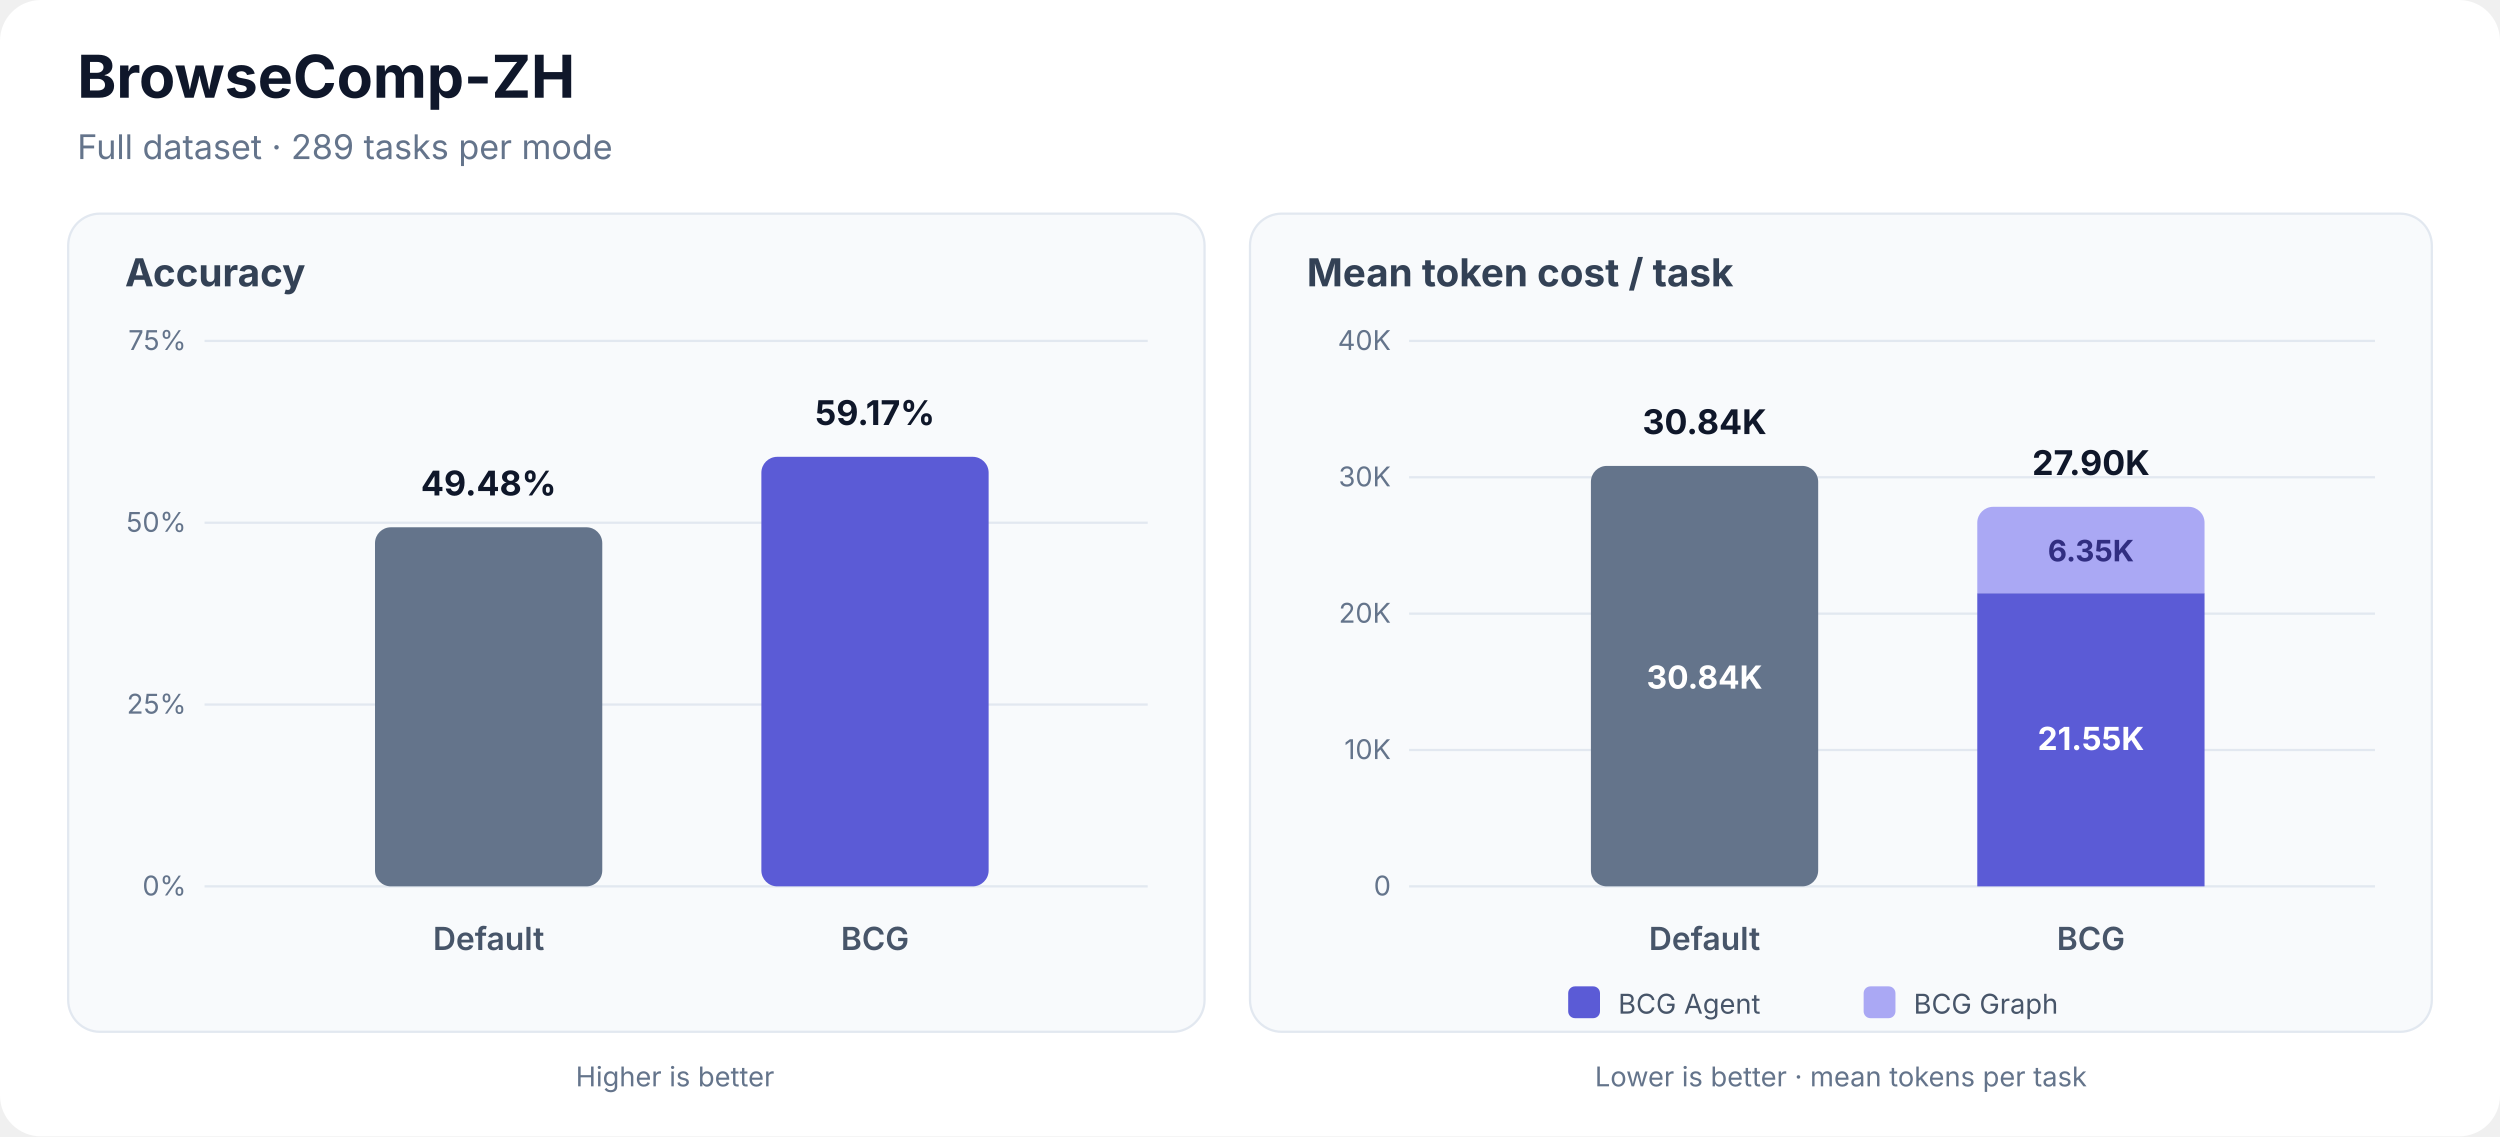
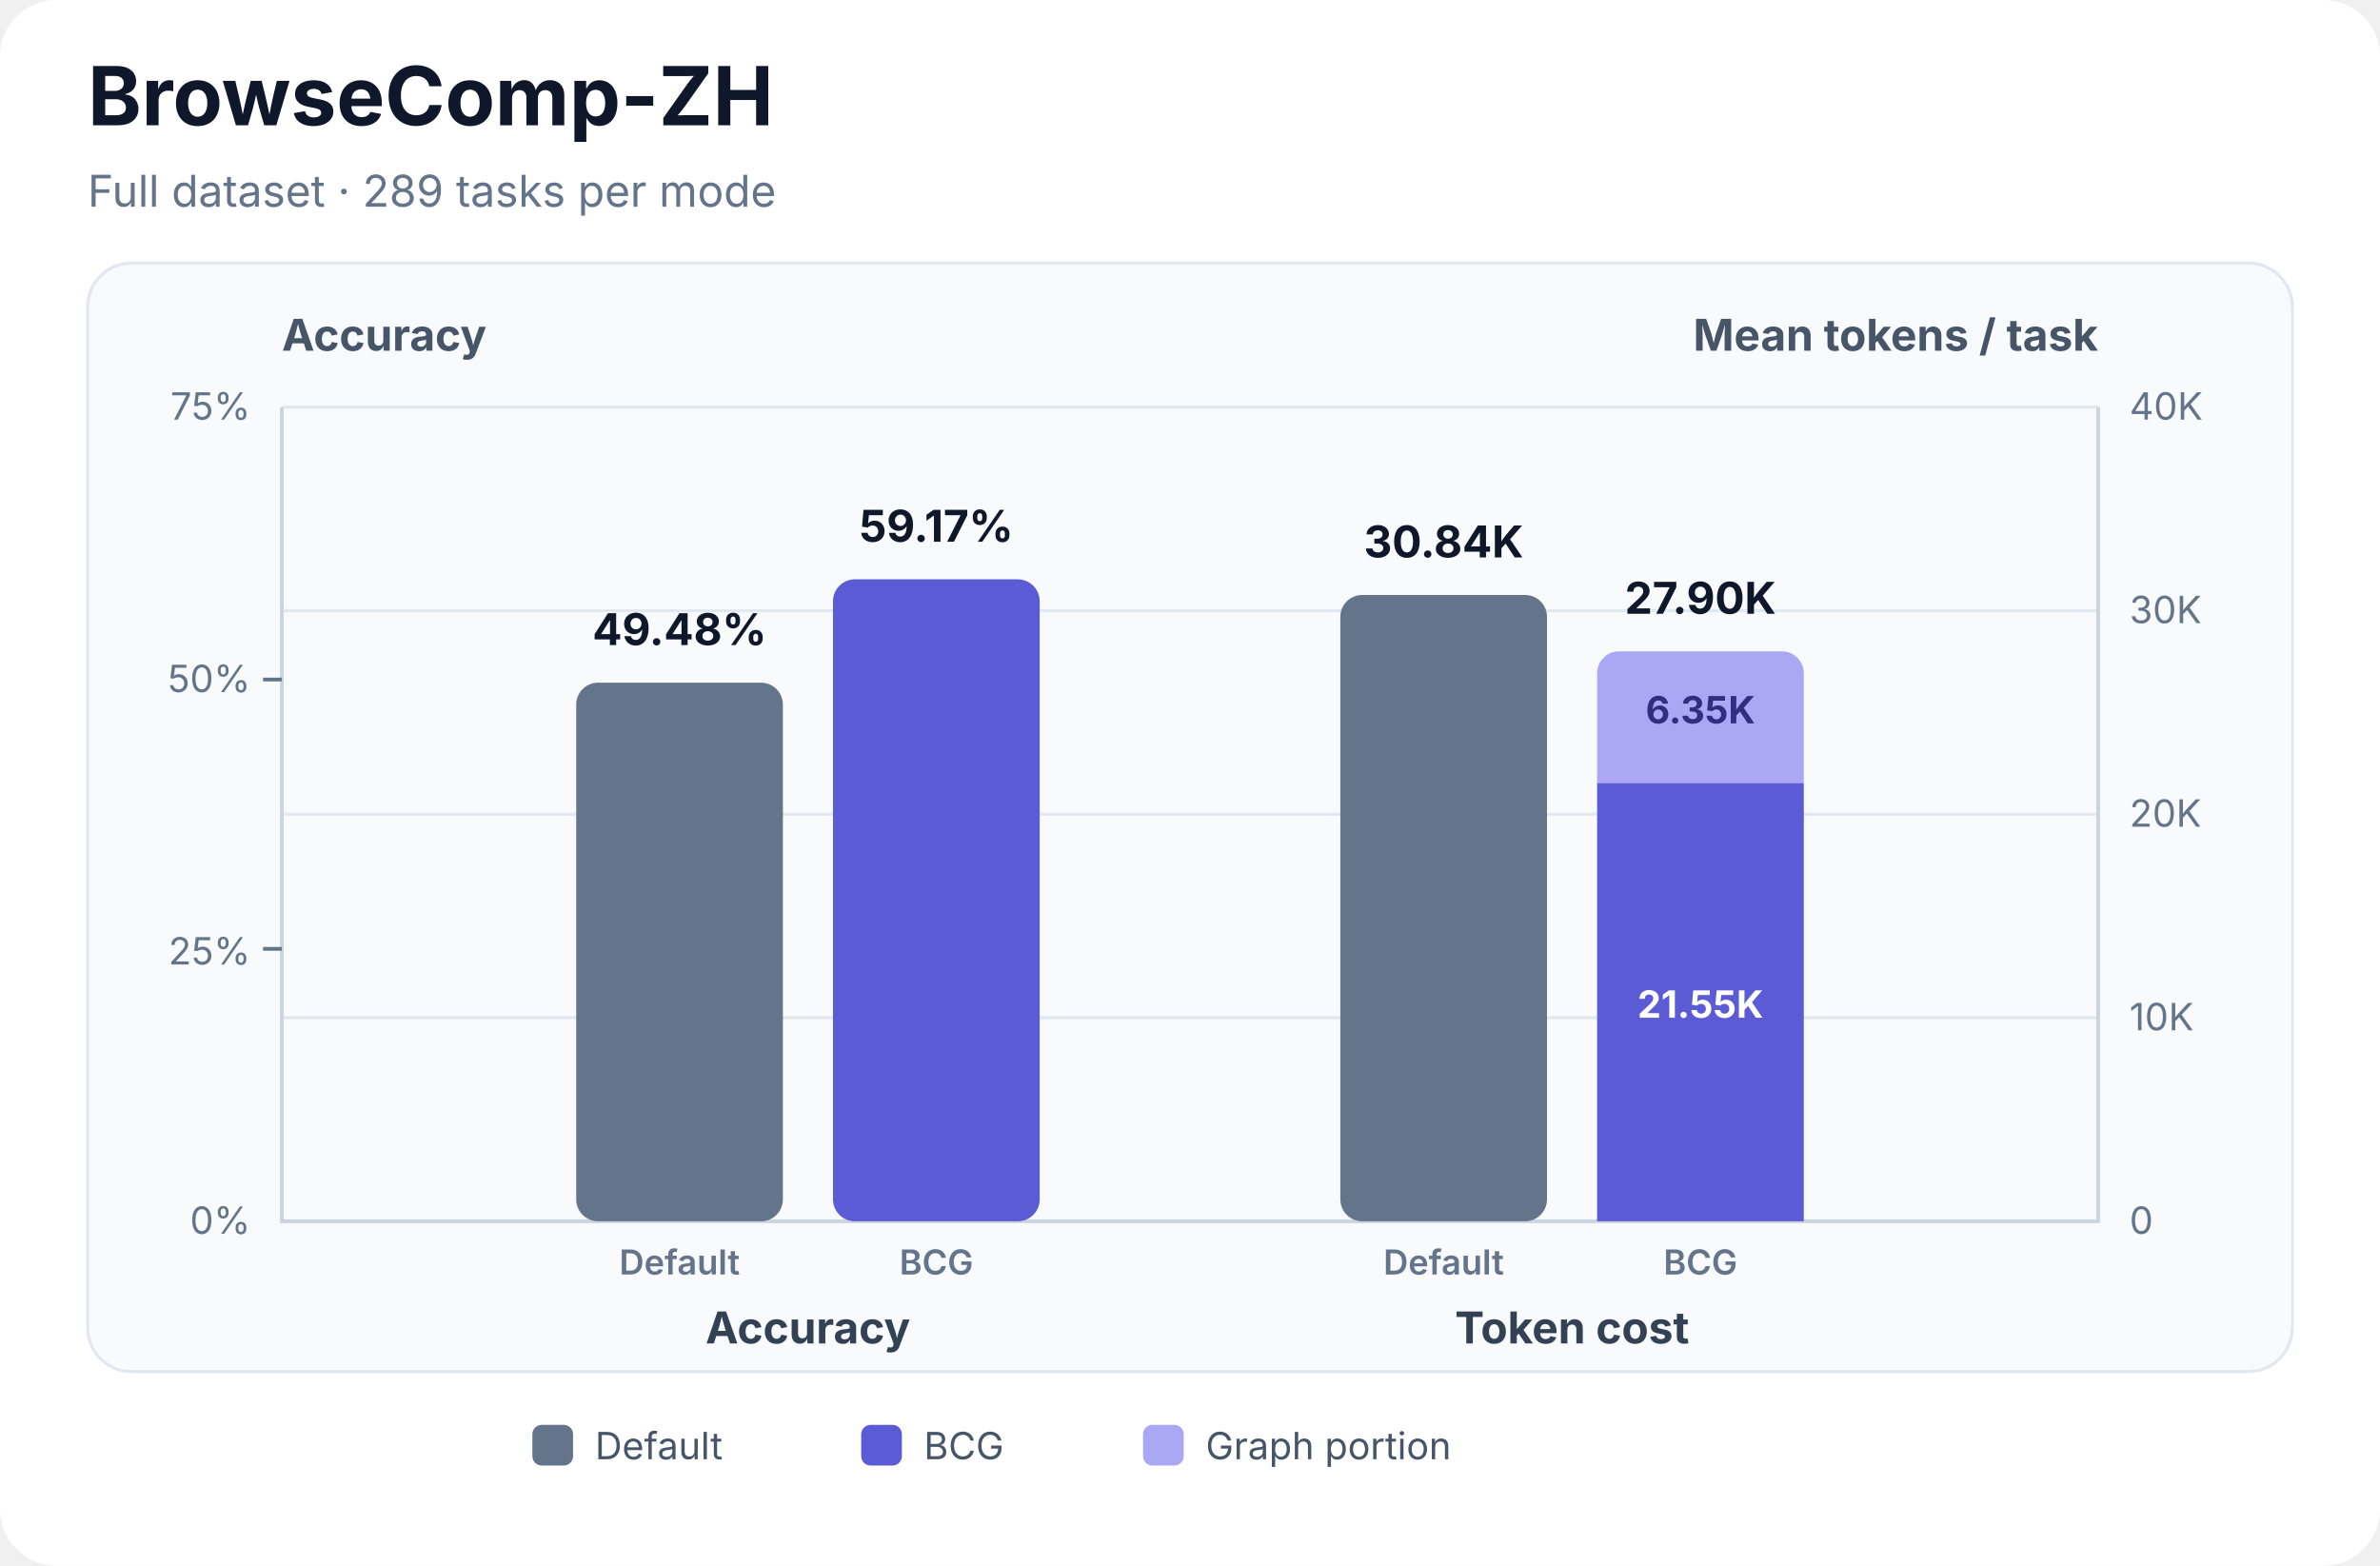
- <svg xmlns="http://www.w3.org/2000/svg" width="1100" height="500" viewBox="0 0 1100 500" role="img" aria-labelledby="title desc">
-   <rect width="1100" height="500" rx="18" fill="#ffffff" />
-   <text x="34" y="43" fill="#0f172a" font-family="Inter,Arial,sans-serif" font-size="26" font-weight="700">BrowseComp-ZH</text>
-   <text x="34" y="70" fill="#64748b" font-family="Inter,Arial,sans-serif" font-size="15">Full dataset · 289 tasks per mode</text>
-   <rect x="30" y="94" width="500" height="360" rx="14" fill="#f8fafc" stroke="#e2e8f0" />
-   <rect x="550" y="94" width="520" height="360" rx="14" fill="#f8fafc" stroke="#e2e8f0" />
-   <text x="55" y="126" fill="#334155" font-family="Inter,Arial,sans-serif" font-size="17" font-weight="650">Accuracy</text>
-   <text x="575" y="126" fill="#334155" font-family="Inter,Arial,sans-serif" font-size="17" font-weight="650">Mean token cost / task</text>
+ <svg xmlns="http://www.w3.org/2000/svg" width="760" height="500" viewBox="0 0 760 500" role="img" aria-labelledby="title desc">
+   <rect width="760" height="500" rx="18" fill="#ffffff" />
+   <text x="28" y="40" fill="#0f172a" font-family="Inter,Arial,sans-serif" font-size="26" font-weight="700">BrowseComp-ZH</text>
+   <text x="28" y="66" fill="#64748b" font-family="Inter,Arial,sans-serif" font-size="14">Full dataset · 289 tasks per mode</text>
+   <rect x="28" y="84" width="704" height="354" rx="14" fill="#f8fafc" stroke="#e2e8f0" />
+   <text x="90" y="112" fill="#475569" font-family="Inter,Arial,sans-serif" font-size="14" font-weight="700">Accuracy</text>
+   <text x="670" y="112" fill="#475569" font-family="Inter,Arial,sans-serif" font-size="14" font-weight="700" text-anchor="end">Mean tokens / task</text>
  <g fill="none" stroke="#e2e8f0" stroke-width="1">
-     <path d="M90 150H505 M90 230H505 M90 310H505 M90 390H505" />
-     <path d="M620 150H1045 M620 210H1045 M620 270H1045 M620 330H1045 M620 390H1045" />
+     <path d="M90 130H670 M90 195H670 M90 260H670 M90 325H670 M90 390H670" />
  </g>
+   <path d="M90 130V390H670V130" fill="none" stroke="#cbd5e1" stroke-width="1.2" />
+   <path d="M84 217H90 M84 303H90" fill="none" stroke="#64748b" stroke-width="1.2" />
  <g fill="#64748b" font-family="Inter,Arial,sans-serif" font-size="12" text-anchor="end">
-     <text x="82" y="154">75%</text>
-     <text x="82" y="234">50%</text>
-     <text x="82" y="314">25%</text>
-     <text x="82" y="394">0%</text>
-     <text x="612" y="154">40K</text>
-     <text x="612" y="214">30K</text>
-     <text x="612" y="274">20K</text>
-     <text x="612" y="334">10K</text>
-     <text x="612" y="394">0</text>
+     <text x="80" y="134">75%</text>
+     <text x="80" y="221">50%</text>
+     <text x="80" y="308">25%</text>
+     <text x="80" y="394">0%</text>
  </g>
-   <rect x="165" y="232" width="100" height="158" rx="7" fill="#64748b" />
-   <rect x="335" y="201" width="100" height="189" rx="7" fill="#5b5bd6" />
-   <g fill="#0f172a" font-family="Inter,Arial,sans-serif" font-size="15" font-weight="700" text-anchor="middle">
-     <text x="215" y="218">49.48%</text>
-     <text x="385" y="187">59.17%</text>
+   <g fill="#64748b" font-family="Inter,Arial,sans-serif" font-size="12">
+     <text x="680" y="134">40K</text>
+     <text x="680" y="199">30K</text>
+     <text x="680" y="264">20K</text>
+     <text x="680" y="329">10K</text>
+     <text x="680" y="394">0</text>
  </g>
-   <g fill="#475569" font-family="Inter,Arial,sans-serif" font-size="14" font-weight="600" text-anchor="middle">
-     <text x="215" y="418">Default</text>
-     <text x="385" y="418">BCG</text>
+   <rect x="184" y="218" width="66" height="172" rx="7" fill="#64748b" />
+   <rect x="266" y="185" width="66" height="205" rx="7" fill="#5b5bd6" />
+   <rect x="428" y="190" width="66" height="200" rx="7" fill="#64748b" />
+   <rect x="510" y="250" width="66" height="140" fill="#5b5bd6" />
+   <path d="M510 215a7 7 0 0 1 7-7h52a7 7 0 0 1 7 7v35h-66z" fill="#aaa8f4" />
+   <g fill="#0f172a" font-family="Inter,Arial,sans-serif" font-size="14" font-weight="700" text-anchor="middle">
+     <text x="217" y="206">49.48%</text>
+     <text x="299" y="173">59.17%</text>
+     <text x="461" y="178">30.84K</text>
+     <text x="543" y="196">27.90K</text>
  </g>
-   <rect x="700" y="205" width="100" height="185" rx="7" fill="#64748b" />
-   <rect x="870" y="261" width="100" height="129" rx="0" fill="#5b5bd6" />
-   <path d="M870 230a7 7 0 0 1 7-7h86a7 7 0 0 1 7 7v31H870z" fill="#aaa8f4" />
-   <g font-family="Inter,Arial,sans-serif" text-anchor="middle">
-     <text x="750" y="191" fill="#0f172a" font-size="15" font-weight="700">30.84K</text>
-     <text x="920" y="209" fill="#0f172a" font-size="15" font-weight="700">27.90K</text>
-     <text x="750" y="303" fill="#ffffff" font-size="14" font-weight="700">30.84K</text>
-     <text x="920" y="330" fill="#ffffff" font-size="14" font-weight="700">21.55K</text>
-     <text x="920" y="247" fill="#312e81" font-size="13" font-weight="700">6.35K</text>
+   <g font-family="Inter,Arial,sans-serif" font-size="12" font-weight="700" text-anchor="middle">
+     <text x="543" y="325" fill="#ffffff">21.55K</text>
+     <text x="543" y="231" fill="#312e81">6.35K</text>
  </g>
-   <g fill="#475569" font-family="Inter,Arial,sans-serif" font-size="14" font-weight="600" text-anchor="middle">
-     <text x="750" y="418">Default</text>
-     <text x="920" y="418">BCG</text>
+   <g fill="#64748b" font-family="Inter,Arial,sans-serif" font-size="11" font-weight="600" text-anchor="middle">
+     <text x="217" y="407">Default</text>
+     <text x="299" y="407">BCG</text>
+     <text x="461" y="407">Default</text>
+     <text x="543" y="407">BCG</text>
  </g>
-   <rect x="690" y="434" width="14" height="14" rx="3" fill="#5b5bd6" />
-   <text x="712" y="446" fill="#475569" font-family="Inter,Arial,sans-serif" font-size="12">BCG Agent</text>
-   <rect x="820" y="434" width="14" height="14" rx="3" fill="#aaa8f4" />
-   <text x="842" y="446" fill="#475569" font-family="Inter,Arial,sans-serif" font-size="12">BCG Graph</text>
-   <text x="297" y="478" fill="#64748b" font-family="Inter,Arial,sans-serif" font-size="12" text-anchor="middle">Higher is better</text>
-   <text x="810" y="478" fill="#64748b" font-family="Inter,Arial,sans-serif" font-size="12" text-anchor="middle">Lower is better · mean tokens per task</text>
+   <g fill="#334155" font-family="Inter,Arial,sans-serif" font-size="14" font-weight="700" text-anchor="middle">
+     <text x="258" y="429">Accuracy</text>
+     <text x="502" y="429">Token cost</text>
+   </g>
+   <g font-family="Inter,Arial,sans-serif" font-size="12" fill="#475569">
+     <rect x="170" y="455" width="13" height="13" rx="3" fill="#64748b" />
+     <text x="190" y="466">Default</text>
+     <rect x="275" y="455" width="13" height="13" rx="3" fill="#5b5bd6" />
+     <text x="295" y="466">BCG</text>
+     <rect x="365" y="455" width="13" height="13" rx="3" fill="#aaa8f4" />
+     <text x="385" y="466">Graph portion</text>
+   </g>
</svg>
